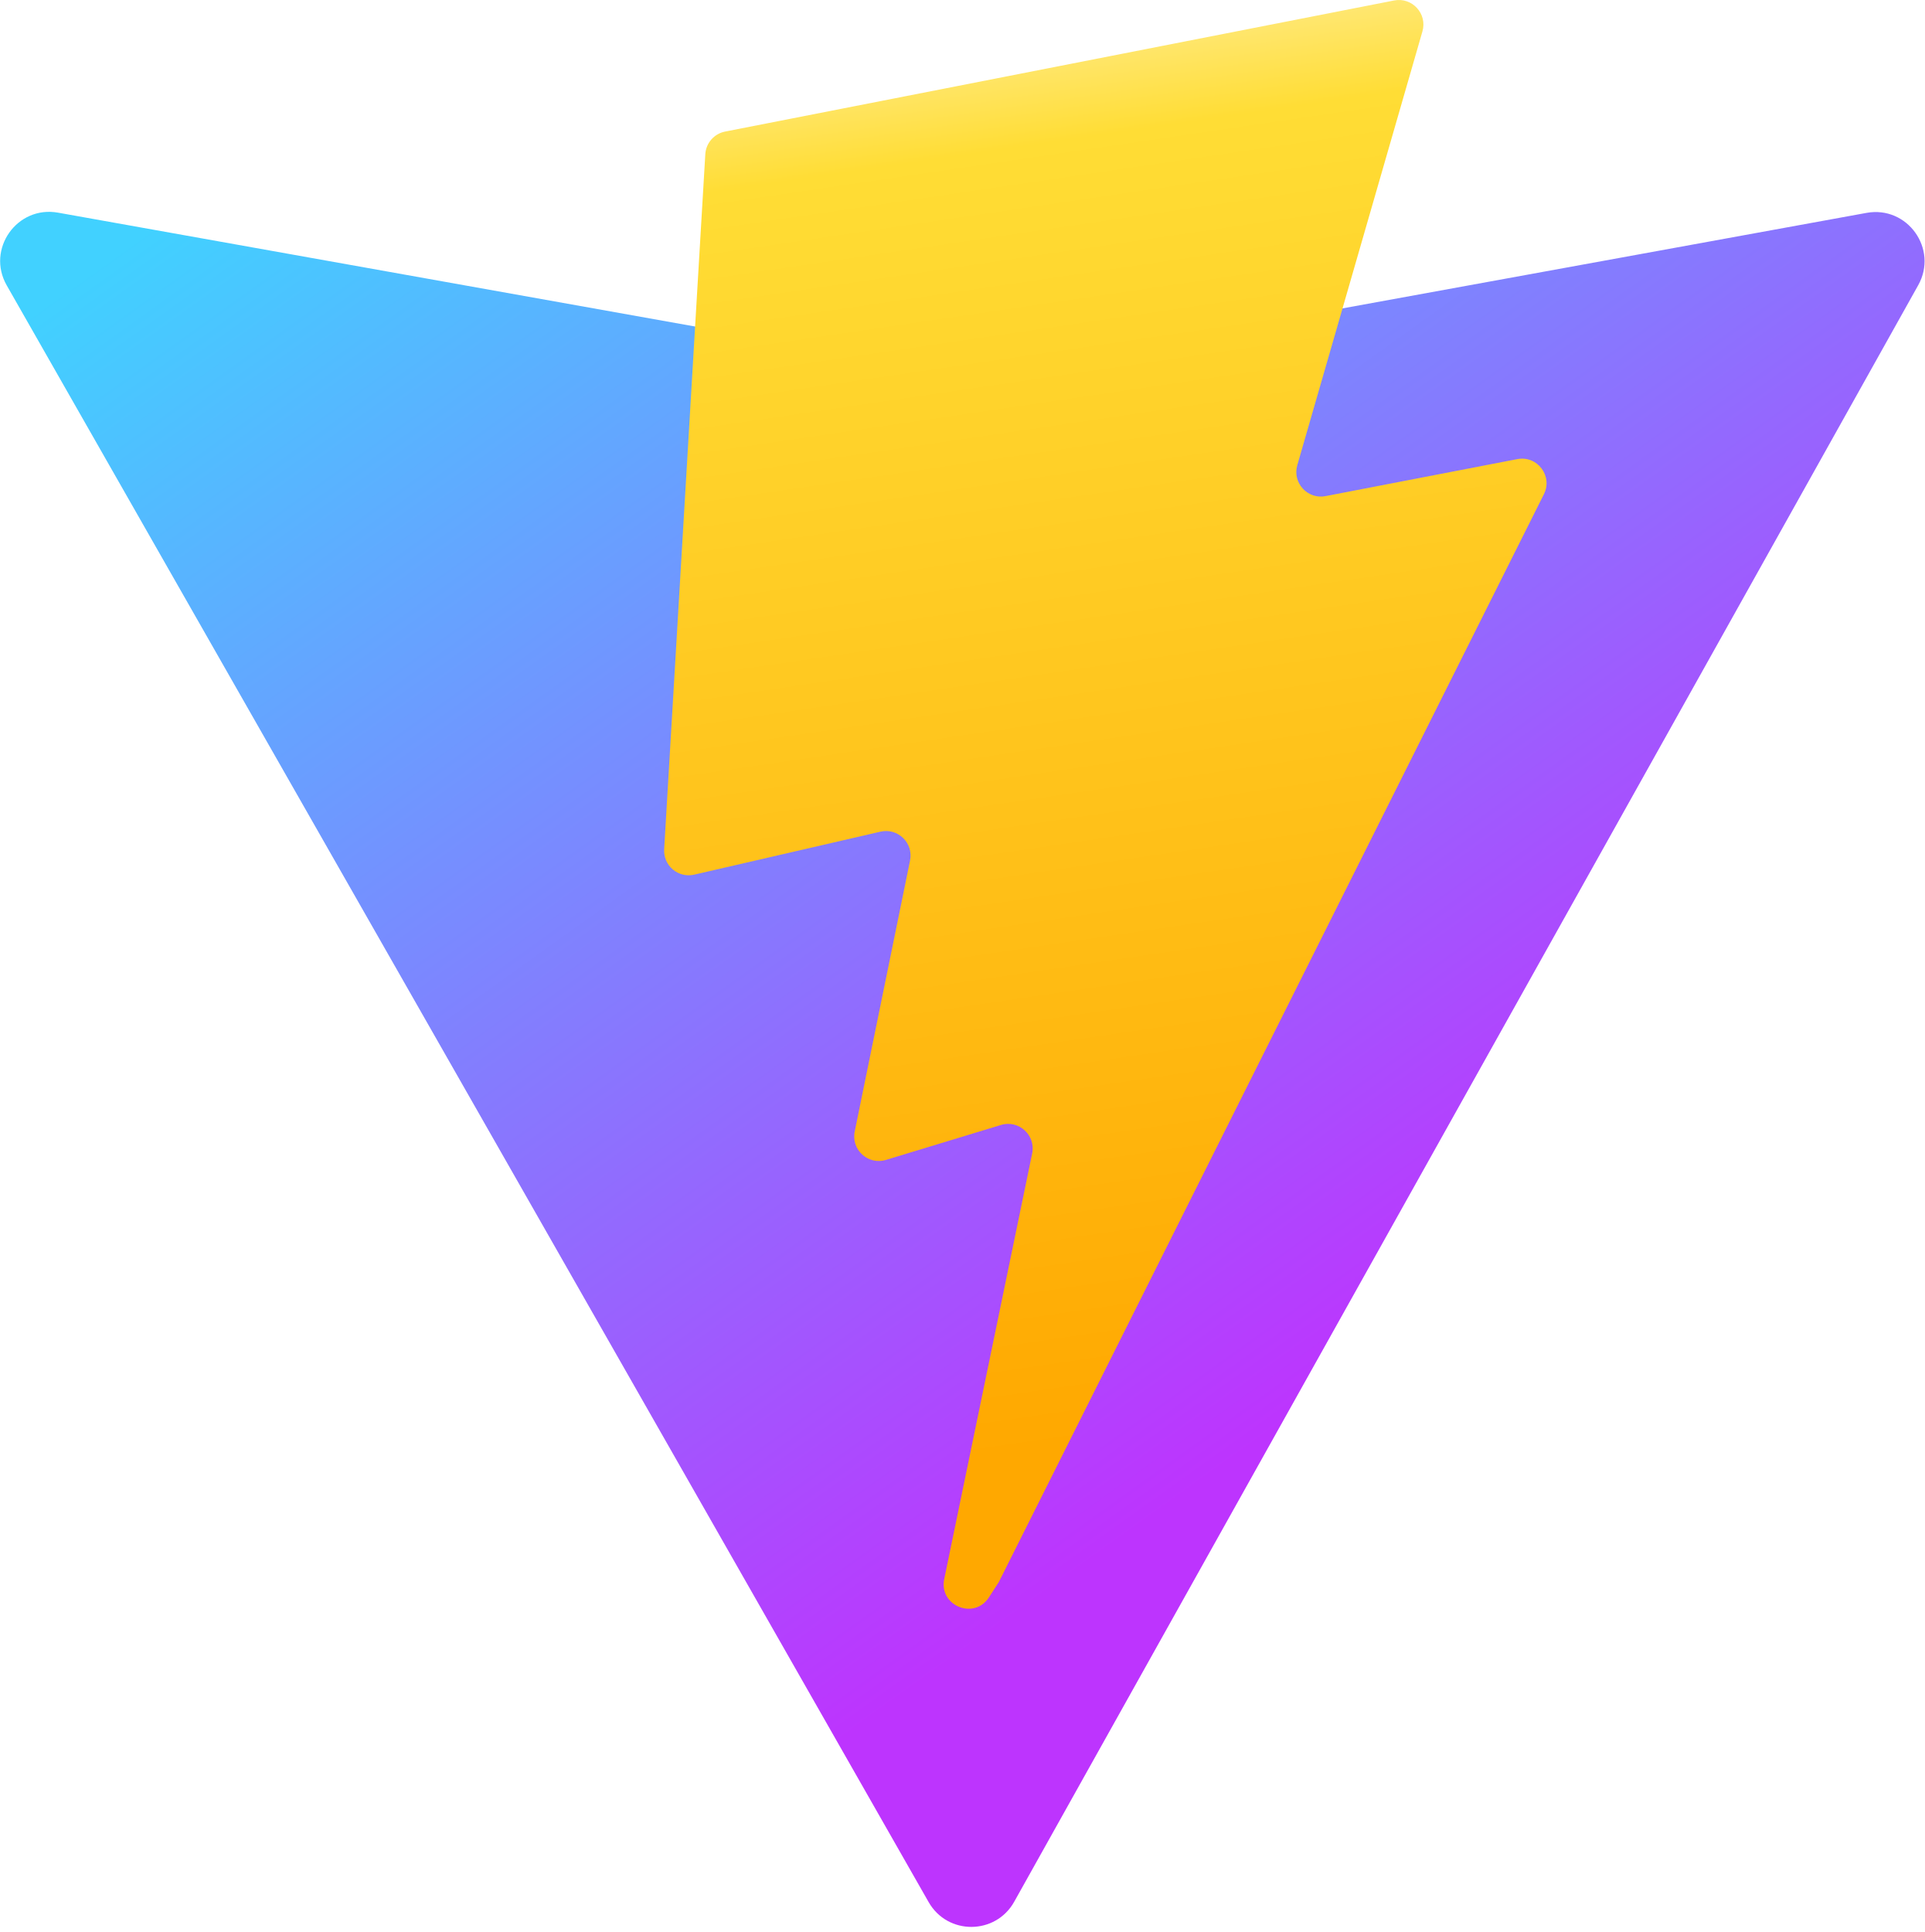
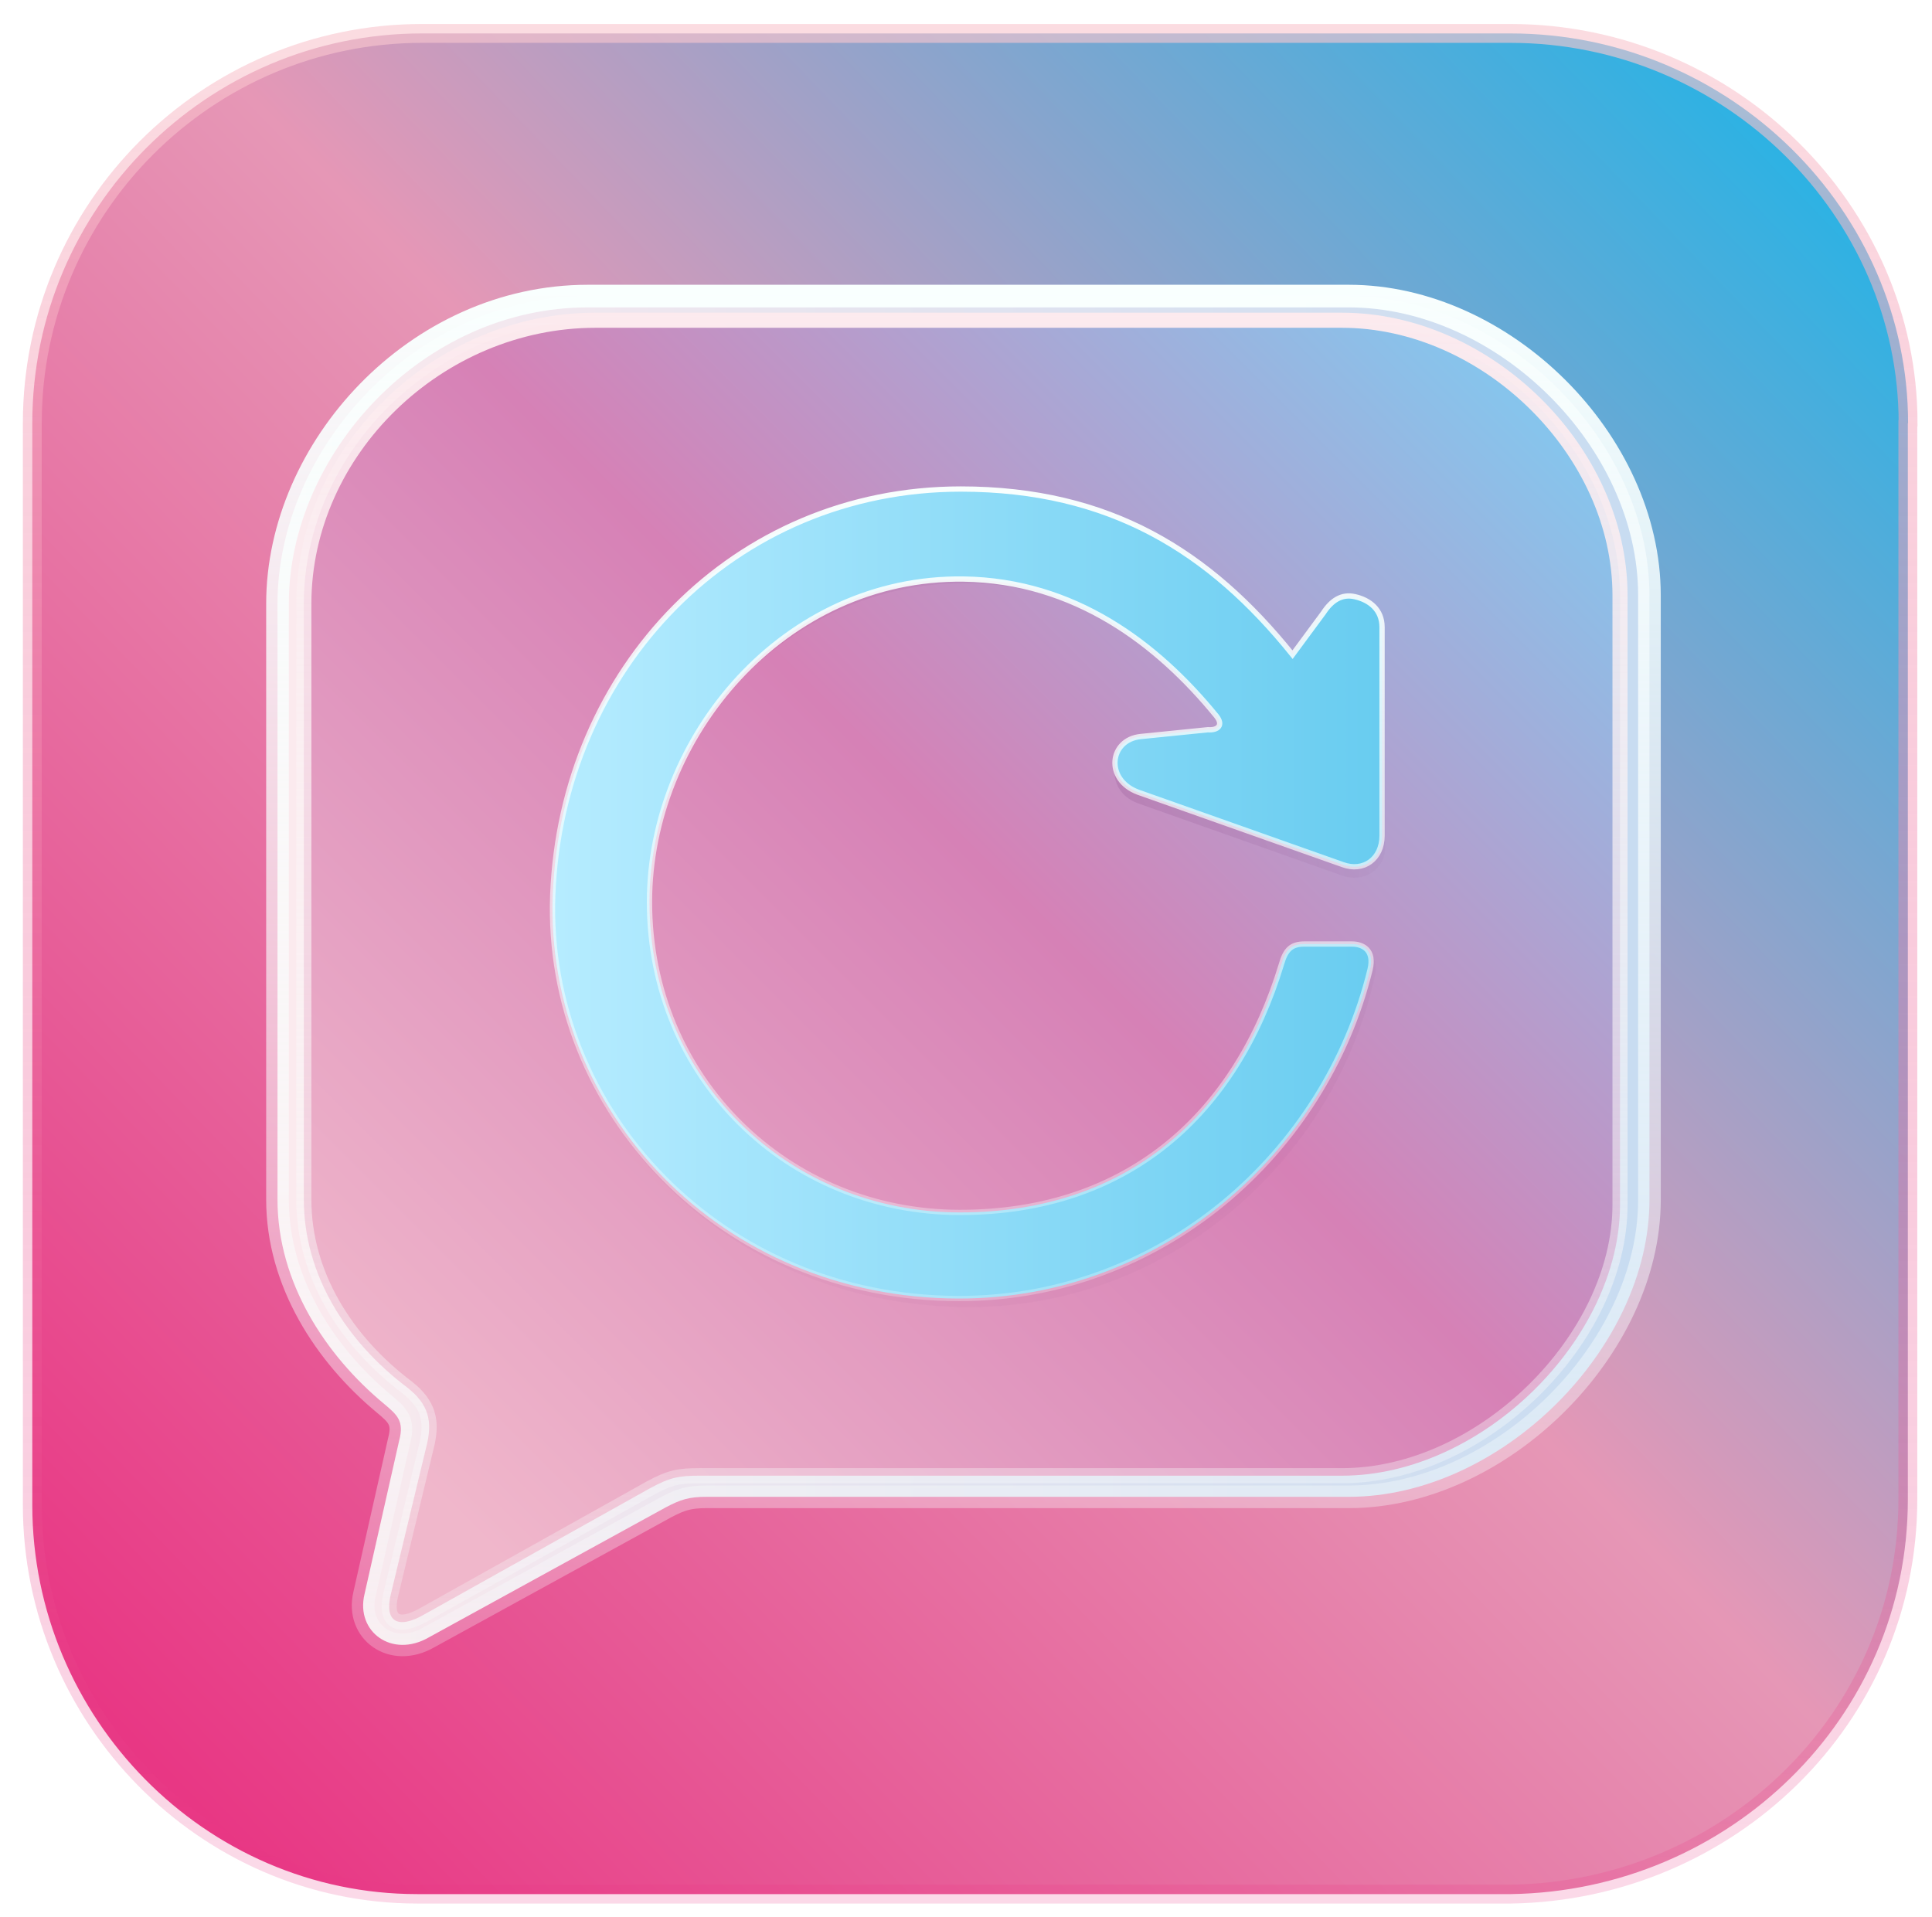
- <svg xmlns="http://www.w3.org/2000/svg" aria-hidden="true" role="img" class="iconify iconify--logos" width="31.88" height="32" preserveAspectRatio="xMidYMid meet" viewBox="0 0 256 257">
+ <svg xmlns="http://www.w3.org/2000/svg" width="256" height="254" fill="none" viewBox="0 0 256 254">
+   <path d="m252.8 56.11v142.6c0 29.02-23.8 51.88-52.61 52.31h-144.9c-28.15 0-51.01-23.39-51.01-51.55v-143.4c0-28.47 23.17-51.64 51.64-51.64h144.2c29.12 0 52.71 23.59 52.71 51.64z" fill="url(#paint0_linear_1338_251)" stroke="url(#paint1_linear_1338_251)" stroke-miterlimit="10" stroke-width="2.5" />
+   <path d="m178.7 39.24h-100.8c-22.79 0-41.13 20.17-41.13 40.76v78.97c0 10.96 6.34 20.64 14.17 27.12 1.68 1.42 2.65 2.23 1.95 4.83l-4.6 20.39c-1.16 4.97 3.67 8.48 8.51 5.7l31.41-17.24c2-1.06 3.11-1.4 5.41-1.4h85.1c20.16 0 39.84-19.67 39.84-39.35v-80.11c0-20.5-19.34-39.67-39.84-39.67z" fill="url(#paint4_linear_1338_251)" stroke="url(#paint5_linear_1338_251)" stroke-miterlimit="10" stroke-width="3" />
+   <path d="m177.8 42.44h-98.88c-20.86 0-38.66 17.3-38.66 37.57v78.97c0 9.88 5.53 18.73 13.7 24.9 2.85 2.24 3.41 4.49 2.51 7.94l-4.68 19.45c-0.9 3.69 0.97 4.69 4.42 2.69l29.96-16.75c2.67-1.45 3.87-1.64 6.54-1.64h85.1c18.65 0 36.85-18.2 36.85-35.91v-80.75c0-19.17-17.69-36.47-36.86-36.47z" fill="url(#paint6_linear_1338_251)" stroke="url(#paint7_linear_1338_251)" stroke-miterlimit="10" stroke-width="2" />
+   <path d="m180.2 80.11c-1.76-0.39-3.1 0.55-4.14 2.15l-4.39 5.96c-10.96-13.63-24.18-21.95-43.96-21.95-30.05 0-53.45 24.37-54.48 52.52-1.13 29.54 22.67 53.91 54.23 54.43 27.12 0.45 49.45-19.23 54.78-44.16 0.48-2.17-1.15-3.34-2.61-3.34h-6.8c-1.46 0-2.43 0.96-2.79 2.32-5.34 19.68-20.05 32.9-42.89 32.9-23.34 0-41.14-18.3-41.14-41.14 0-22.33 18.3-42.51 41.64-42.51 15.18 0 26.14 8.32 33.97 18.43 0.77 0.99 0.14 2.09-1.22 1.99l-9.31 0.9c-4.15 0.41-4.8 6.16-0.36 7.83l27.12 9.6c2.75 1.02 5.7-0.73 5.7-3.83v-27.63c0-2.32-1.36-4.04-3.35-4.47z" fill="url(#paint8_radial_1338_251)" opacity=".2" />
+   <path d="m179.5 79.07c-1.76-0.39-3.1 0.55-4.14 2.15l-4.09 5.54c-10.96-13.63-24.18-21.95-43.96-21.95-30.05 0-52.94 23.8-54.07 53.85-1.03 28.55 22.31 53.43 53.87 53.43 26.64 0 48.47-19.17 54.43-43.6 0.62-2.57-0.94-3.38-2.4-3.38h-6.32c-1.72 0-2.48 0.76-3.02 2.67-5.96 19.68-20.17 32.9-42.6 32.9-22.84 0-41.14-17.8-41.14-41.14 0-21.88 17.8-43.13 41.64-42.8 14.68 0.22 25.64 8.54 33.47 18.14 0.97 1.21 0.24 1.93-1.12 1.83l-8.9 0.9c-4.15 0.41-4.8 5.7-0.36 7.37l27.12 9.6c2.75 1.02 5.22-0.73 5.22-3.83v-27.63c0-2.32-1.64-3.61-3.63-4.05z" fill="url(#paint9_linear_1338_251)" stroke="url(#paint10_linear_1338_251)" stroke-miterlimit="10" stroke-width=".7" />
  <defs>
-     <linearGradient id="IconifyId1813088fe1fbc01fb466" x1="-.828%" x2="57.636%" y1="7.652%" y2="78.411%">
-       <stop offset="0%" stop-color="#41D1FF" />
-       <stop offset="100%" stop-color="#BD34FE" />
+     <linearGradient id="paint0_linear_1338_251" x1="21.47" x2="244" y1="234.9" y2="20.22" gradientUnits="userSpaceOnUse">
+       <stop stop-color="#E83784" offset="0" />
+       <stop stop-color="#E697B6" offset=".526" />
+       <stop stop-color="#26B3E5" offset="1" />
    </linearGradient>
-     <linearGradient id="IconifyId1813088fe1fbc01fb467" x1="43.376%" x2="50.316%" y1="2.242%" y2="89.03%">
-       <stop offset="0%" stop-color="#FFEA83" />
-       <stop offset="8.333%" stop-color="#FFDD35" />
-       <stop offset="100%" stop-color="#FFA800" />
+     <linearGradient id="paint1_linear_1338_251" x1="128.5" x2="128.5" y1="5.706" y2="246.2" gradientUnits="userSpaceOnUse">
+       <stop stop-color="#F9C7CF" stop-opacity=".62" offset="0" />
+       <stop stop-color="#E83784" stop-opacity=".19" offset="1" />
+     </linearGradient>
+     <linearGradient id="paint4_linear_1338_251" x1="35.27" x2="220.1" y1="128.8" y2="128.8" gradientUnits="userSpaceOnUse">
+       <stop stop-color="#FCEAEE" offset="0" />
+       <stop stop-color="#C7DCF1" offset="1" />
+     </linearGradient>
+     <linearGradient id="paint5_linear_1338_251" x1="127.9" x2="127.9" y1="37.74" y2="218.8" gradientUnits="userSpaceOnUse">
+       <stop stop-color="#F9FFFE" offset="0" />
+       <stop stop-color="#F9FFFE" stop-opacity=".25" offset="1" />
+     </linearGradient>
+     <linearGradient id="paint6_linear_1338_251" x1="53.17" x2="201.8" y1="193.8" y2="45.09" gradientUnits="userSpaceOnUse">
+       <stop stop-color="#F0B7CB" offset="0" />
+       <stop stop-color="#D681B6" offset=".526" />
+       <stop stop-color="#81C9F0" offset="1" />
+     </linearGradient>
+     <linearGradient id="paint7_linear_1338_251" x1="127.4" x2="127.4" y1="41.44" y2="215.2" gradientUnits="userSpaceOnUse">
+       <stop stop-color="#FCEAEE" offset="0" />
+       <stop stop-color="#F9FFFE" stop-opacity=".25" offset="1" />
+     </linearGradient>
+     <radialGradient id="paint8_radial_1338_251" cx="0" cy="0" r="1" gradientTransform="translate(128 120.1) scale(63.62 60.71)" gradientUnits="userSpaceOnUse">
+       <stop stop-color="#5F1A60" offset="0" />
+       <stop stop-color="#5F1A60" stop-opacity=".03" offset="1" />
+     </radialGradient>
+     <linearGradient id="paint9_linear_1338_251" x1="73.17" x2="183.5" y1="118.4" y2="118.4" gradientUnits="userSpaceOnUse">
+       <stop stop-color="#B6ECFF" offset="0" />
+       <stop stop-color="#68CCF0" offset="1" />
+     </linearGradient>
+     <linearGradient id="paint10_linear_1338_251" x1="128.3" x2="128.3" y1="64.46" y2="172.4" gradientUnits="userSpaceOnUse">
+       <stop stop-color="#F9FFFE" offset="0" />
+       <stop stop-color="#F9FFFE" stop-opacity=".25" offset="1" />
    </linearGradient>
  </defs>
-   <path fill="url(#IconifyId1813088fe1fbc01fb466)" d="M255.153 37.938L134.897 252.976c-2.483 4.44-8.862 4.466-11.382.048L.875 37.958c-2.746-4.814 1.371-10.646 6.827-9.67l120.385 21.517a6.537 6.537 0 0 0 2.322-.004l117.867-21.483c5.438-.991 9.574 4.796 6.877 9.62Z" />
-   <path fill="url(#IconifyId1813088fe1fbc01fb467)" d="M185.432.063L96.44 17.501a3.268 3.268 0 0 0-2.634 3.014l-5.474 92.456a3.268 3.268 0 0 0 3.997 3.378l24.777-5.718c2.318-.535 4.413 1.507 3.936 3.838l-7.361 36.047c-.495 2.426 1.782 4.5 4.151 3.78l15.304-4.649c2.372-.72 4.652 1.36 4.15 3.788l-11.698 56.621c-.732 3.542 3.979 5.473 5.943 2.437l1.313-2.028l72.516-144.72c1.215-2.423-.88-5.186-3.54-4.672l-25.505 4.922c-2.396.462-4.435-1.77-3.759-4.114l16.646-57.705c.677-2.35-1.37-4.583-3.769-4.113Z" />
</svg>
